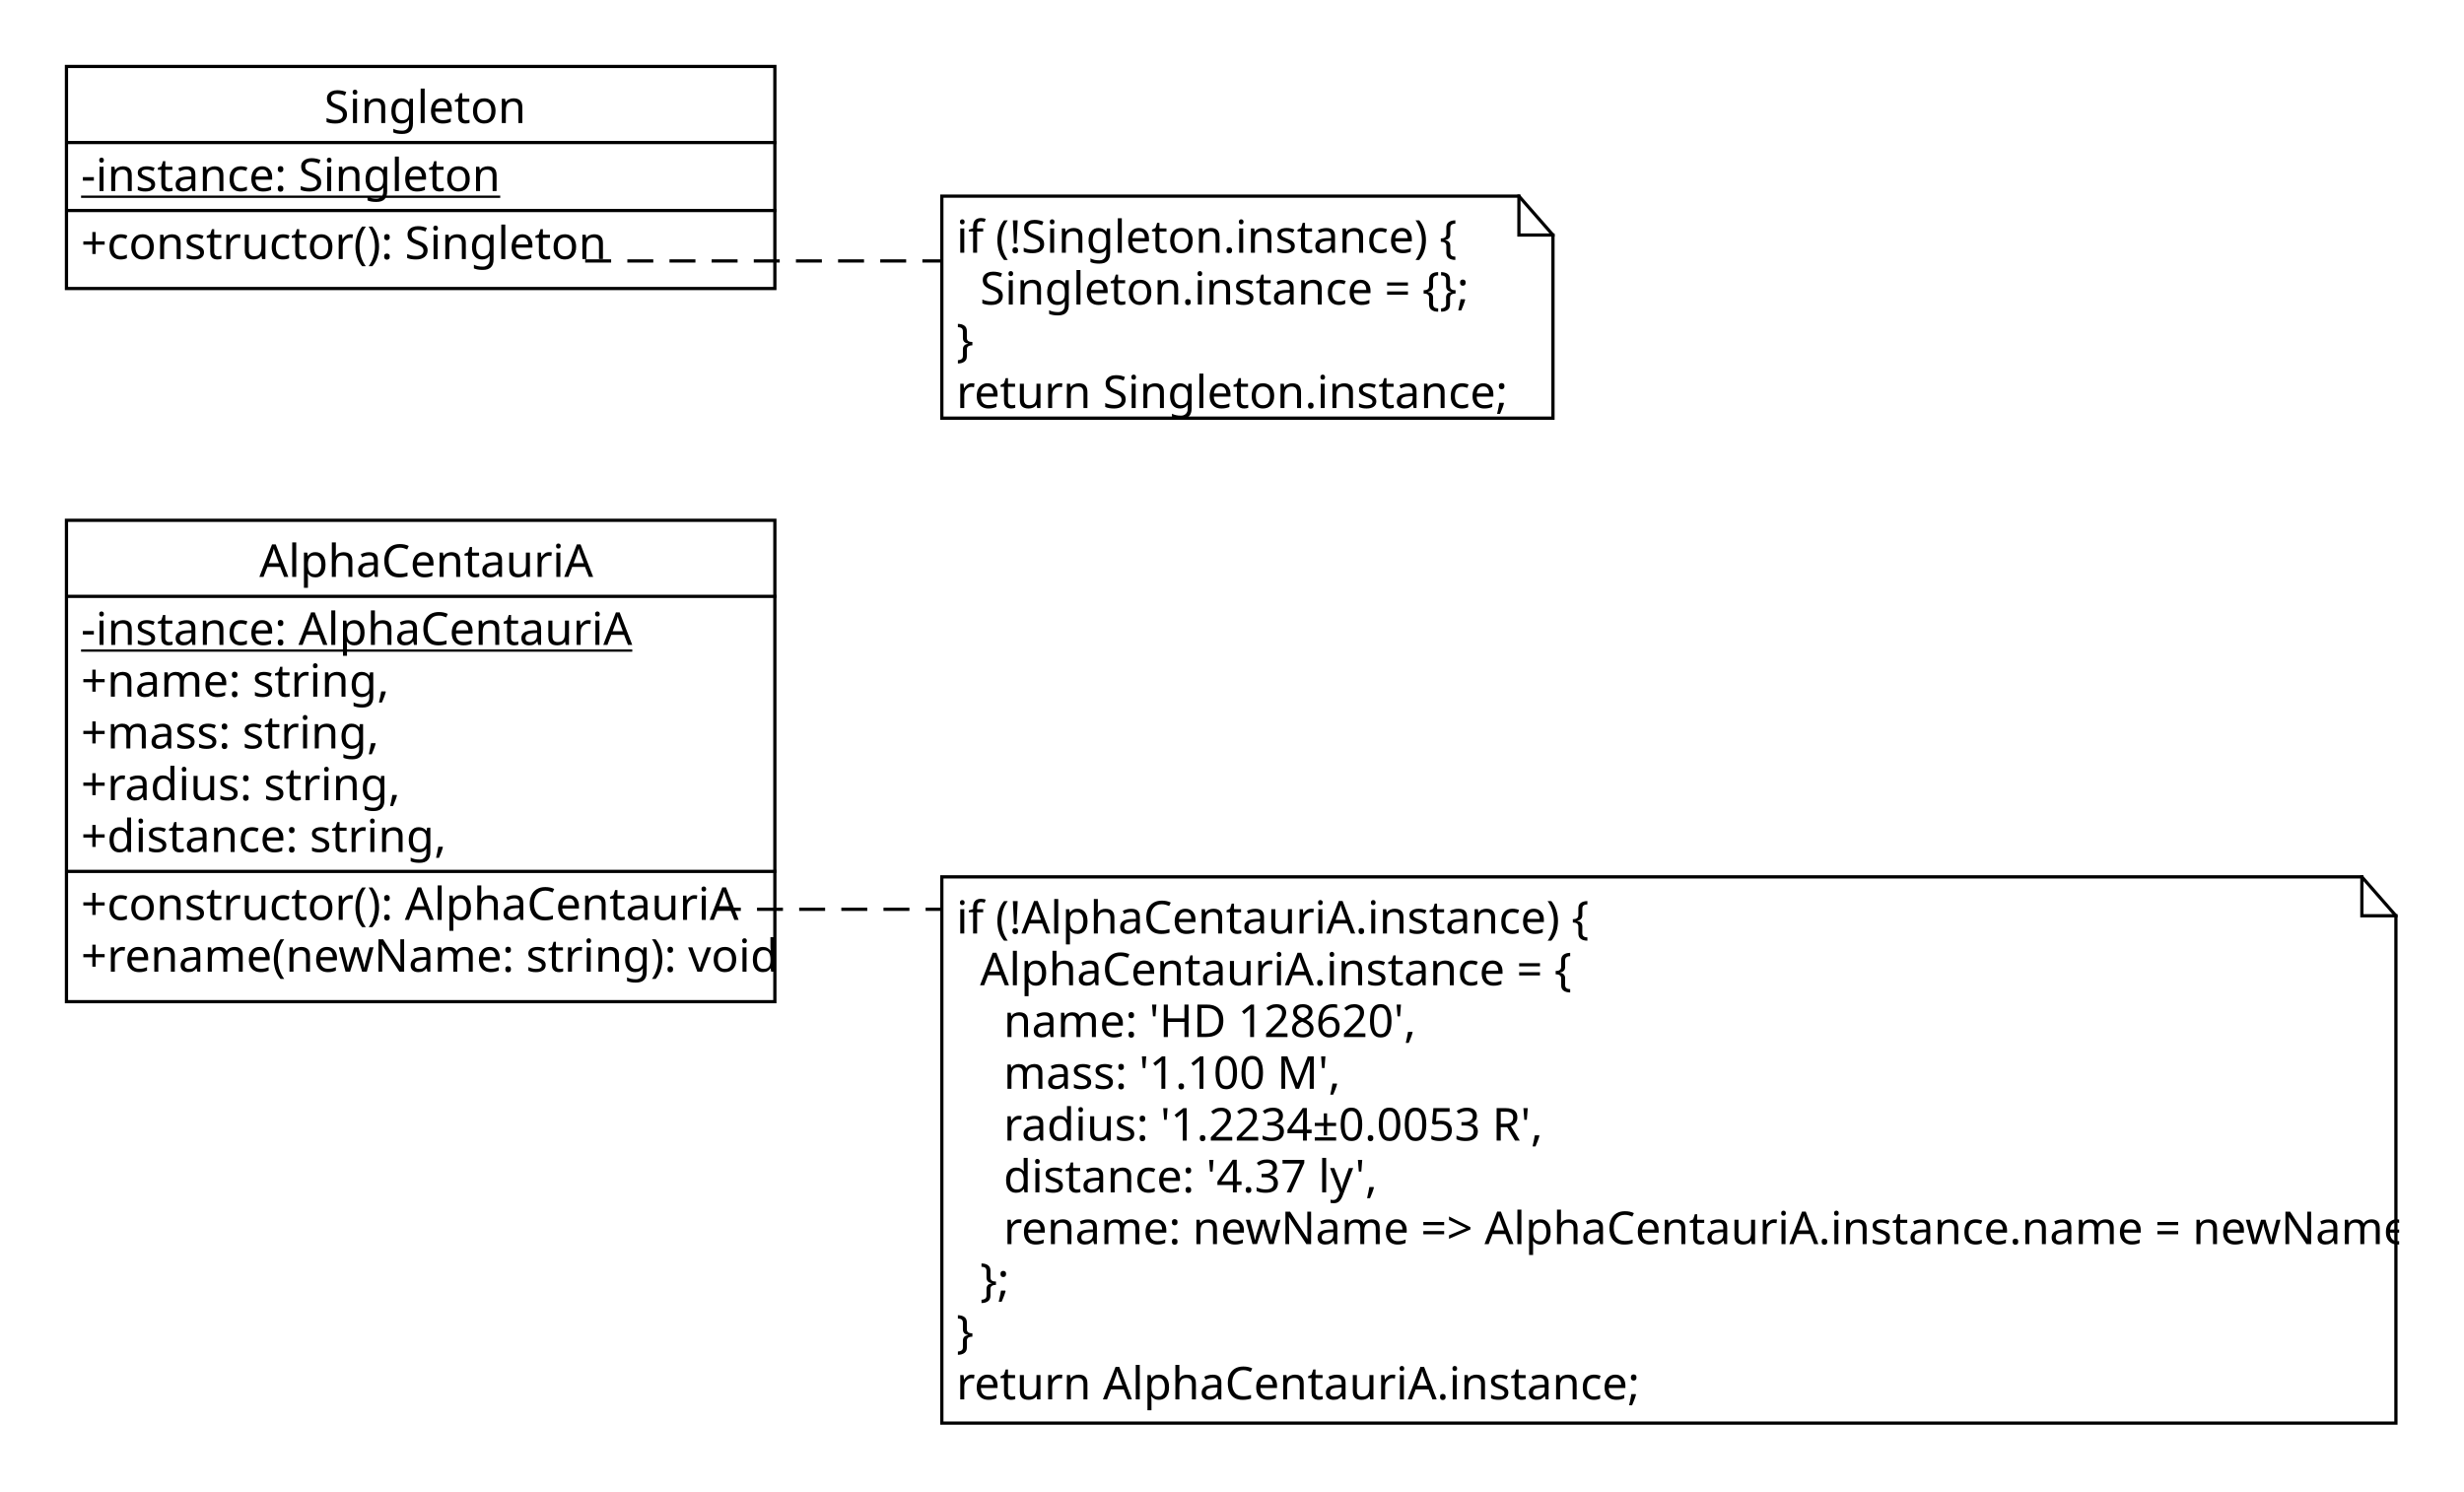
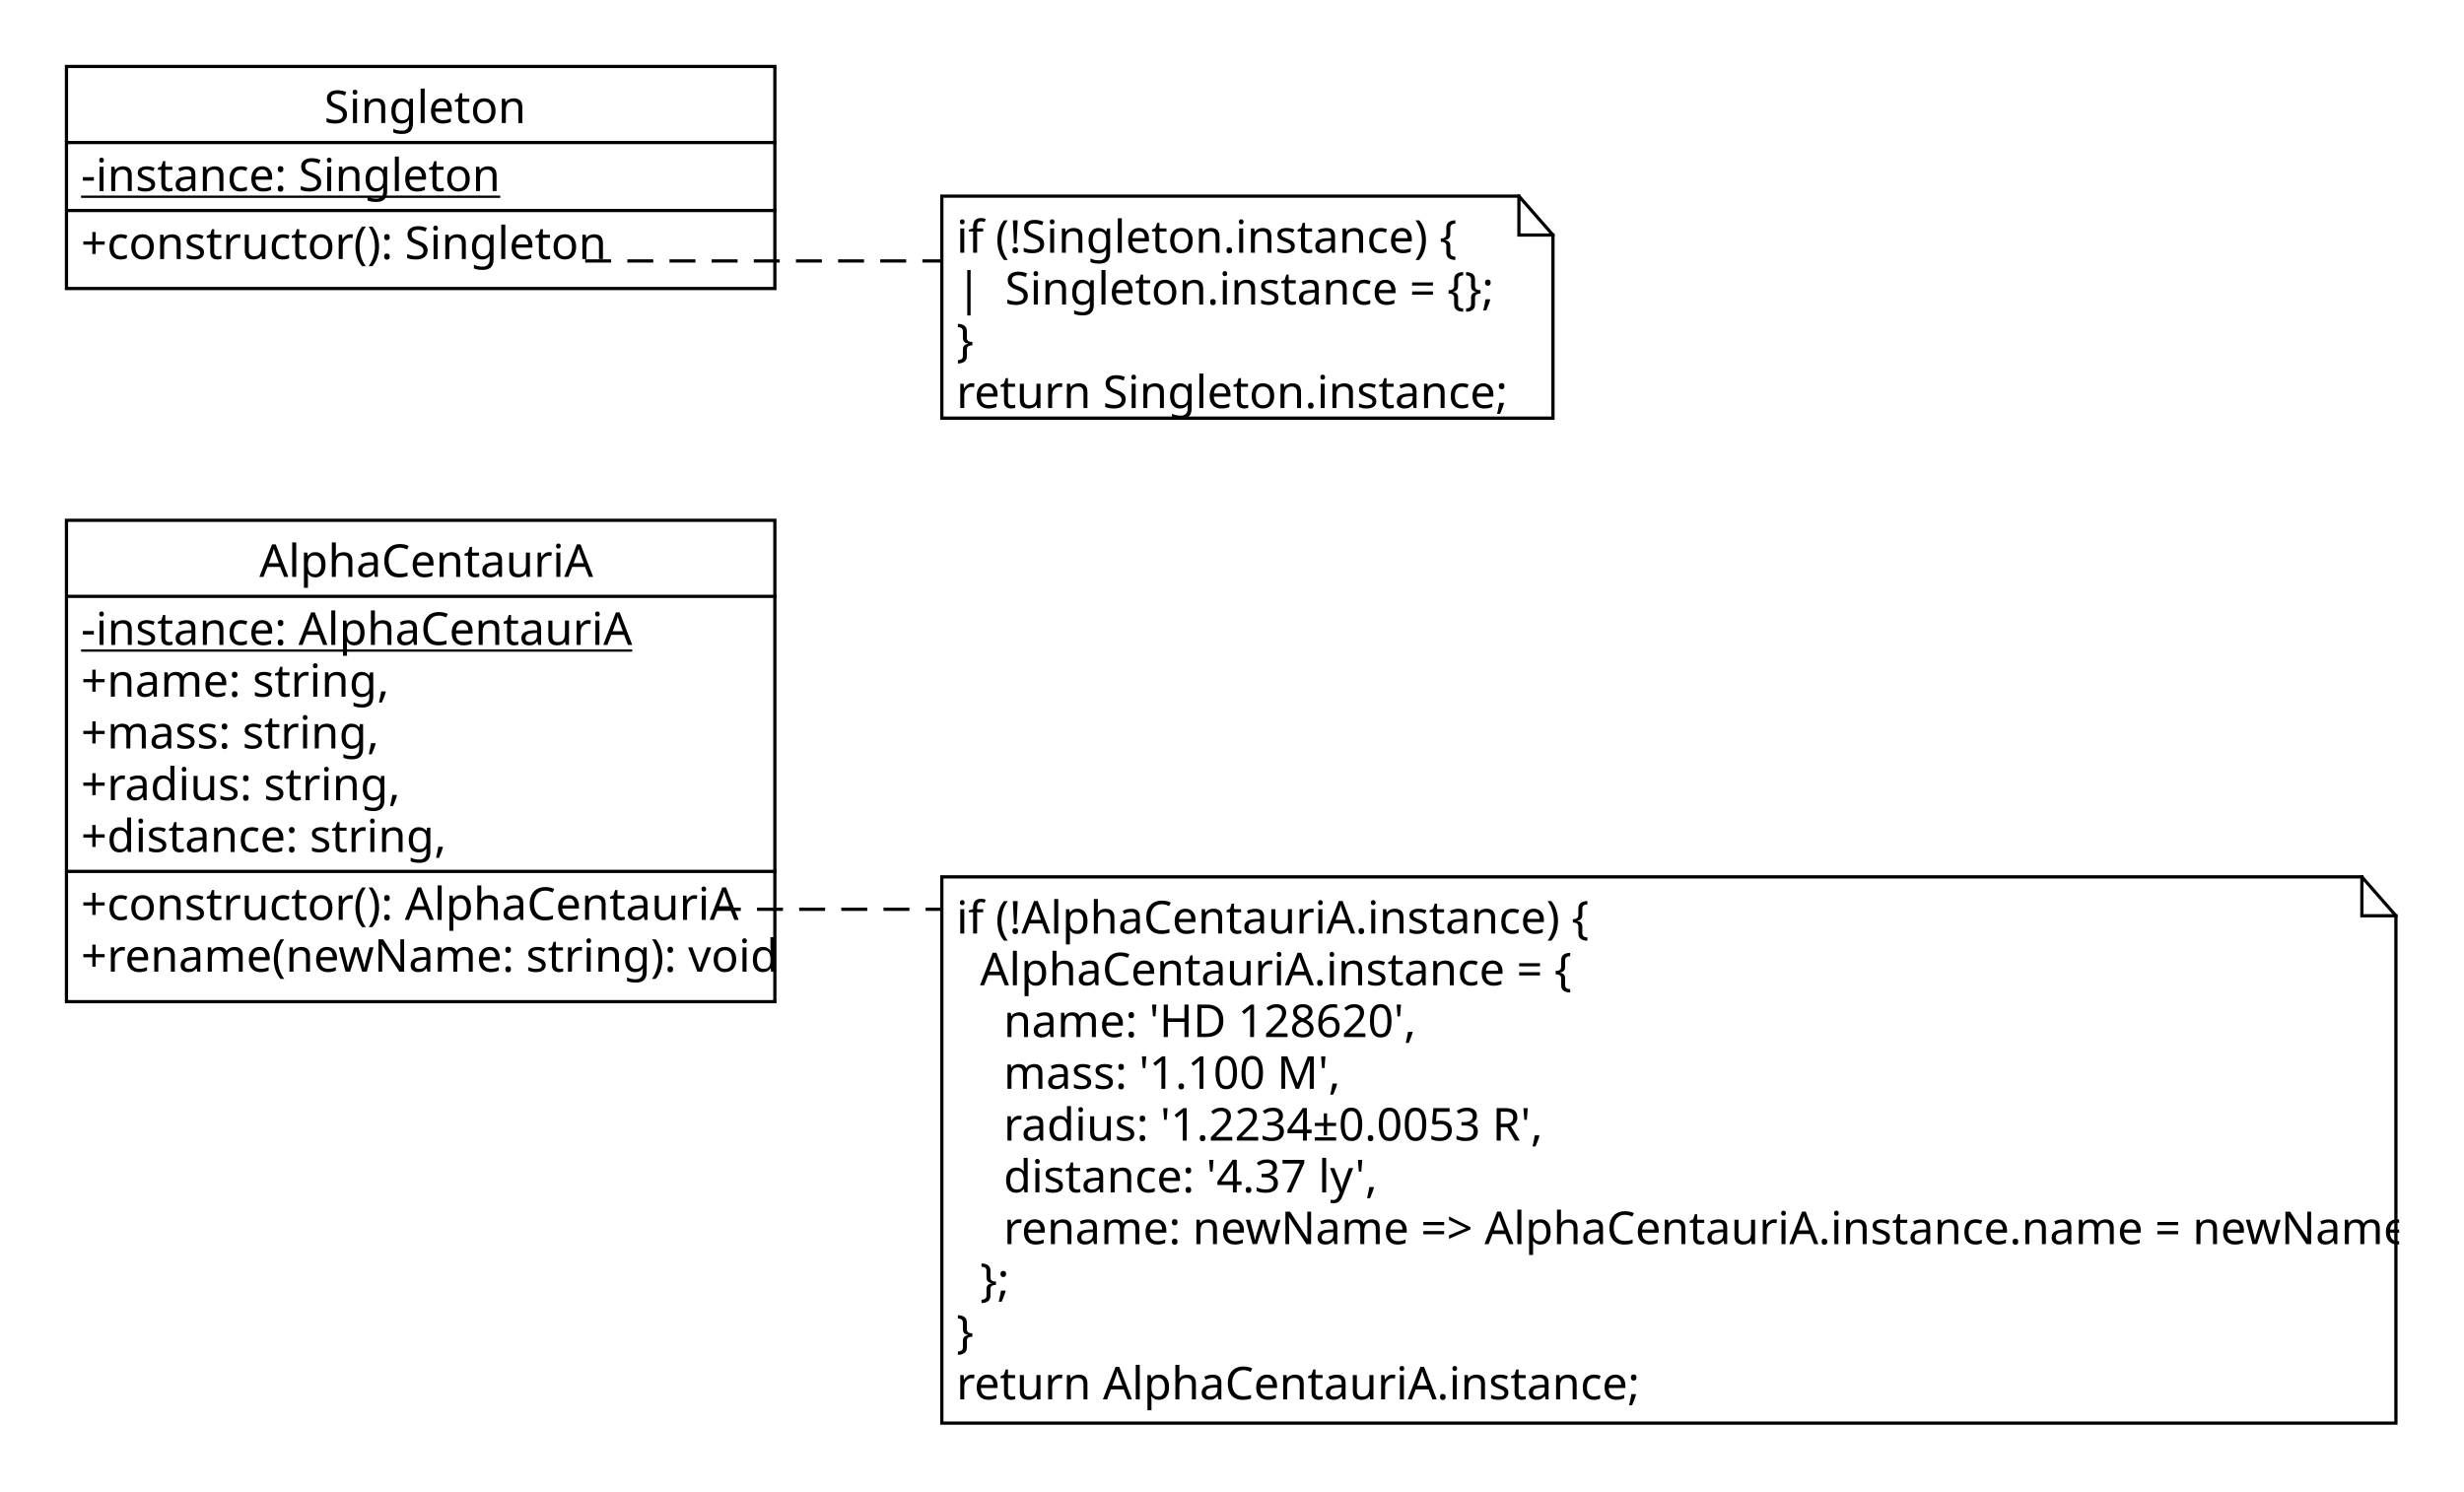
<svg xmlns="http://www.w3.org/2000/svg" fill-opacity="1" color-rendering="auto" color-interpolation="auto" text-rendering="auto" stroke="black" stroke-linecap="square" width="760" stroke-miterlimit="10" shape-rendering="auto" stroke-opacity="1" fill="black" stroke-dasharray="none" font-weight="normal" stroke-width="1" viewBox="190 140 760 460" height="460" font-family="'Dialog'" font-style="normal" stroke-linejoin="miter" font-size="12px" stroke-dashoffset="0" image-rendering="auto">
  <defs id="genericDefs" />
  <g>
    <defs id="defs1">
      <clipPath clipPathUnits="userSpaceOnUse" id="clipPath1">
        <path d="M0 0 L2147483647 0 L2147483647 2147483647 L0 2147483647 L0 0 Z" />
      </clipPath>
      <clipPath clipPathUnits="userSpaceOnUse" id="clipPath2">
        <path d="M0 0 L0 170 L450 170 L450 0 Z" />
      </clipPath>
      <clipPath clipPathUnits="userSpaceOnUse" id="clipPath3">
        <path d="M0 0 L0 70 L190 70 L190 0 Z" />
      </clipPath>
      <clipPath clipPathUnits="userSpaceOnUse" id="clipPath4">
        <path d="M0 0 L0 70 L220 70 L220 0 Z" />
      </clipPath>
      <clipPath clipPathUnits="userSpaceOnUse" id="clipPath5">
        <path d="M0 0 L0 150 L220 150 L220 0 Z" />
      </clipPath>
      <clipPath clipPathUnits="userSpaceOnUse" id="clipPath6">
        <path d="M0 0 L0 30 L100 30 L100 0 Z" />
      </clipPath>
      <clipPath clipPathUnits="userSpaceOnUse" id="clipPath7">
        <path d="M0 0 L0 30 L140 30 L140 0 Z" />
      </clipPath>
    </defs>
    <g fill="rgb(255,255,255)" fill-opacity="0" transform="translate(480,410)" stroke-opacity="0" stroke="rgb(255,255,255)">
      <path d="M0.5 0.5 L438.5 0.5 L449 12.5 L449 169 L0.5 169 Z" stroke="none" clip-path="url(#clipPath2)" />
    </g>
    <g transform="translate(480,410)">
      <path fill="none" d="M0.5 0.5 L438.5 0.5 L449 12.5 L449 169 L0.5 169 Z" clip-path="url(#clipPath2)" />
      <path fill="none" d="M438.5 0.5 L438.5 12.5 L449 12.5" clip-path="url(#clipPath2)" />
      <text x="5" font-size="14px" y="17.969" clip-path="url(#clipPath2)" font-family="sans-serif" stroke="none" xml:space="preserve">if (!AlphaCentauriA.instance) {</text>
      <text x="5" font-size="14px" y="33.938" clip-path="url(#clipPath2)" font-family="sans-serif" stroke="none" xml:space="preserve">  AlphaCentauriA.instance = {</text>
      <text x="5" font-size="14px" y="49.906" clip-path="url(#clipPath2)" font-family="sans-serif" stroke="none" xml:space="preserve">    name: 'HD 128620',</text>
      <text x="5" font-size="14px" y="65.875" clip-path="url(#clipPath2)" font-family="sans-serif" stroke="none" xml:space="preserve">    mass: '1.100 M',</text>
      <text x="5" font-size="14px" y="81.844" clip-path="url(#clipPath2)" font-family="sans-serif" stroke="none" xml:space="preserve">    radius: '1.2234±0.0053 R',</text>
      <text x="5" font-size="14px" y="97.812" clip-path="url(#clipPath2)" font-family="sans-serif" stroke="none" xml:space="preserve">    distance:	'4.37 ly',</text>
      <text x="5" font-size="14px" y="113.781" clip-path="url(#clipPath2)" font-family="sans-serif" stroke="none" xml:space="preserve">    rename: newName =&gt; AlphaCentauriA.instance.name = newName,</text>
      <text x="5" font-size="14px" y="129.75" clip-path="url(#clipPath2)" font-family="sans-serif" stroke="none" xml:space="preserve">  };</text>
      <text x="5" font-size="14px" y="145.719" clip-path="url(#clipPath2)" font-family="sans-serif" stroke="none" xml:space="preserve">}</text>
      <text x="5" font-size="14px" y="161.688" clip-path="url(#clipPath2)" font-family="sans-serif" stroke="none" xml:space="preserve">return AlphaCentauriA.instance;</text>
    </g>
    <g fill="rgb(255,255,255)" fill-opacity="0" transform="translate(480,200)" stroke-opacity="0" stroke="rgb(255,255,255)">
      <path d="M0.5 0.5 L178.5 0.5 L189 12.5 L189 69 L0.5 69 Z" stroke="none" clip-path="url(#clipPath3)" />
    </g>
-     <g transform="translate(480,200)" xml:space="preserve">
+     <g transform="translate(480,200)">
      <path fill="none" d="M0.5 0.5 L178.5 0.5 L189 12.5 L189 69 L0.5 69 Z" clip-path="url(#clipPath3)" />
      <path fill="none" d="M178.5 0.5 L178.5 12.5 L189 12.5" clip-path="url(#clipPath3)" />
      <text x="5" font-size="14px" y="17.969" clip-path="url(#clipPath3)" font-family="sans-serif" stroke="none" xml:space="preserve">if (!Singleton.instance) {</text>
-       <text x="5" font-size="14px" y="33.938" clip-path="url(#clipPath3)" font-family="sans-serif" stroke="none" xml:space="preserve">  Singleton.instance = {};</text>
+       <text x="5" font-size="14px" y="33.938" clip-path="url(#clipPath3)" font-family="sans-serif" stroke="none" xml:space="preserve">|  Singleton.instance = {};</text>
      <text x="5" font-size="14px" y="49.906" clip-path="url(#clipPath3)" font-family="sans-serif" stroke="none" xml:space="preserve">}</text>
      <text x="5" font-size="14px" y="65.875" clip-path="url(#clipPath3)" font-family="sans-serif" stroke="none" xml:space="preserve">return Singleton.instance;</text>
    </g>
    <g fill="rgb(255,255,255)" fill-opacity="0" transform="translate(210,160)" stroke-opacity="0" stroke="rgb(255,255,255)">
      <rect x="0.5" width="218.5" height="68.5" y="0.5" clip-path="url(#clipPath4)" stroke="none" />
    </g>
    <g transform="translate(210,160)">
      <rect fill="none" x="0.5" width="218.5" height="68.5" y="0.5" clip-path="url(#clipPath4)" />
      <text x="80" font-size="14px" y="17.969" clip-path="url(#clipPath4)" font-family="sans-serif" stroke="none" xml:space="preserve">Singleton</text>
      <path fill="none" d="M1 23.969 L219 23.969" clip-path="url(#clipPath4)" />
      <text x="5" font-size="14px" y="38.938" text-decoration="underline" clip-path="url(#clipPath4)" font-family="sans-serif" stroke="none" xml:space="preserve">-instance: Singleton</text>
      <path fill="none" d="M1 44.938 L219 44.938" clip-path="url(#clipPath4)" />
      <text x="5" font-size="14px" y="59.906" clip-path="url(#clipPath4)" font-family="sans-serif" stroke="none" xml:space="preserve">+constructor(): Singleton</text>
    </g>
    <g fill="rgb(255,255,255)" fill-opacity="0" transform="translate(210,300)" stroke-opacity="0" stroke="rgb(255,255,255)">
      <rect x="0.5" width="218.5" height="148.5" y="0.5" clip-path="url(#clipPath5)" stroke="none" />
    </g>
    <g transform="translate(210,300)">
      <rect fill="none" x="0.5" width="218.5" height="148.5" y="0.5" clip-path="url(#clipPath5)" />
      <text x="60" font-size="14px" y="17.969" clip-path="url(#clipPath5)" font-family="sans-serif" stroke="none" xml:space="preserve">AlphaCentauriA</text>
      <path fill="none" d="M1 23.969 L219 23.969" clip-path="url(#clipPath5)" />
      <text x="5" font-size="14px" y="38.938" text-decoration="underline" clip-path="url(#clipPath5)" font-family="sans-serif" stroke="none" xml:space="preserve">-instance: AlphaCentauriA</text>
      <text x="5" font-size="14px" y="54.906" clip-path="url(#clipPath5)" font-family="sans-serif" stroke="none" xml:space="preserve">+name: string,</text>
      <text x="5" font-size="14px" y="70.875" clip-path="url(#clipPath5)" font-family="sans-serif" stroke="none" xml:space="preserve">+mass: string,</text>
      <text x="5" font-size="14px" y="86.844" clip-path="url(#clipPath5)" font-family="sans-serif" stroke="none" xml:space="preserve">+radius: string,</text>
      <text x="5" font-size="14px" y="102.812" clip-path="url(#clipPath5)" font-family="sans-serif" stroke="none" xml:space="preserve">+distance: string,</text>
      <path fill="none" d="M1 108.812 L219 108.812" clip-path="url(#clipPath5)" />
      <text x="5" font-size="14px" y="123.781" clip-path="url(#clipPath5)" font-family="sans-serif" stroke="none" xml:space="preserve">+constructor(): AlphaCentauriA</text>
      <text x="5" font-size="14px" y="139.75" clip-path="url(#clipPath5)" font-family="sans-serif" stroke="none" xml:space="preserve">+rename(newName: string): void</text>
    </g>
    <g stroke-dasharray="8,5" stroke-miterlimit="5" transform="translate(400,410)" stroke-linecap="butt">
      <path fill="none" d="M10.5 10.5 L80.5 10.5" clip-path="url(#clipPath6)" />
    </g>
    <g stroke-dasharray="8,5" stroke-miterlimit="5" transform="translate(360,210)" stroke-linecap="butt">
      <path fill="none" d="M10.5 10.5 L120.5 10.5" clip-path="url(#clipPath7)" />
    </g>
  </g>
</svg>
